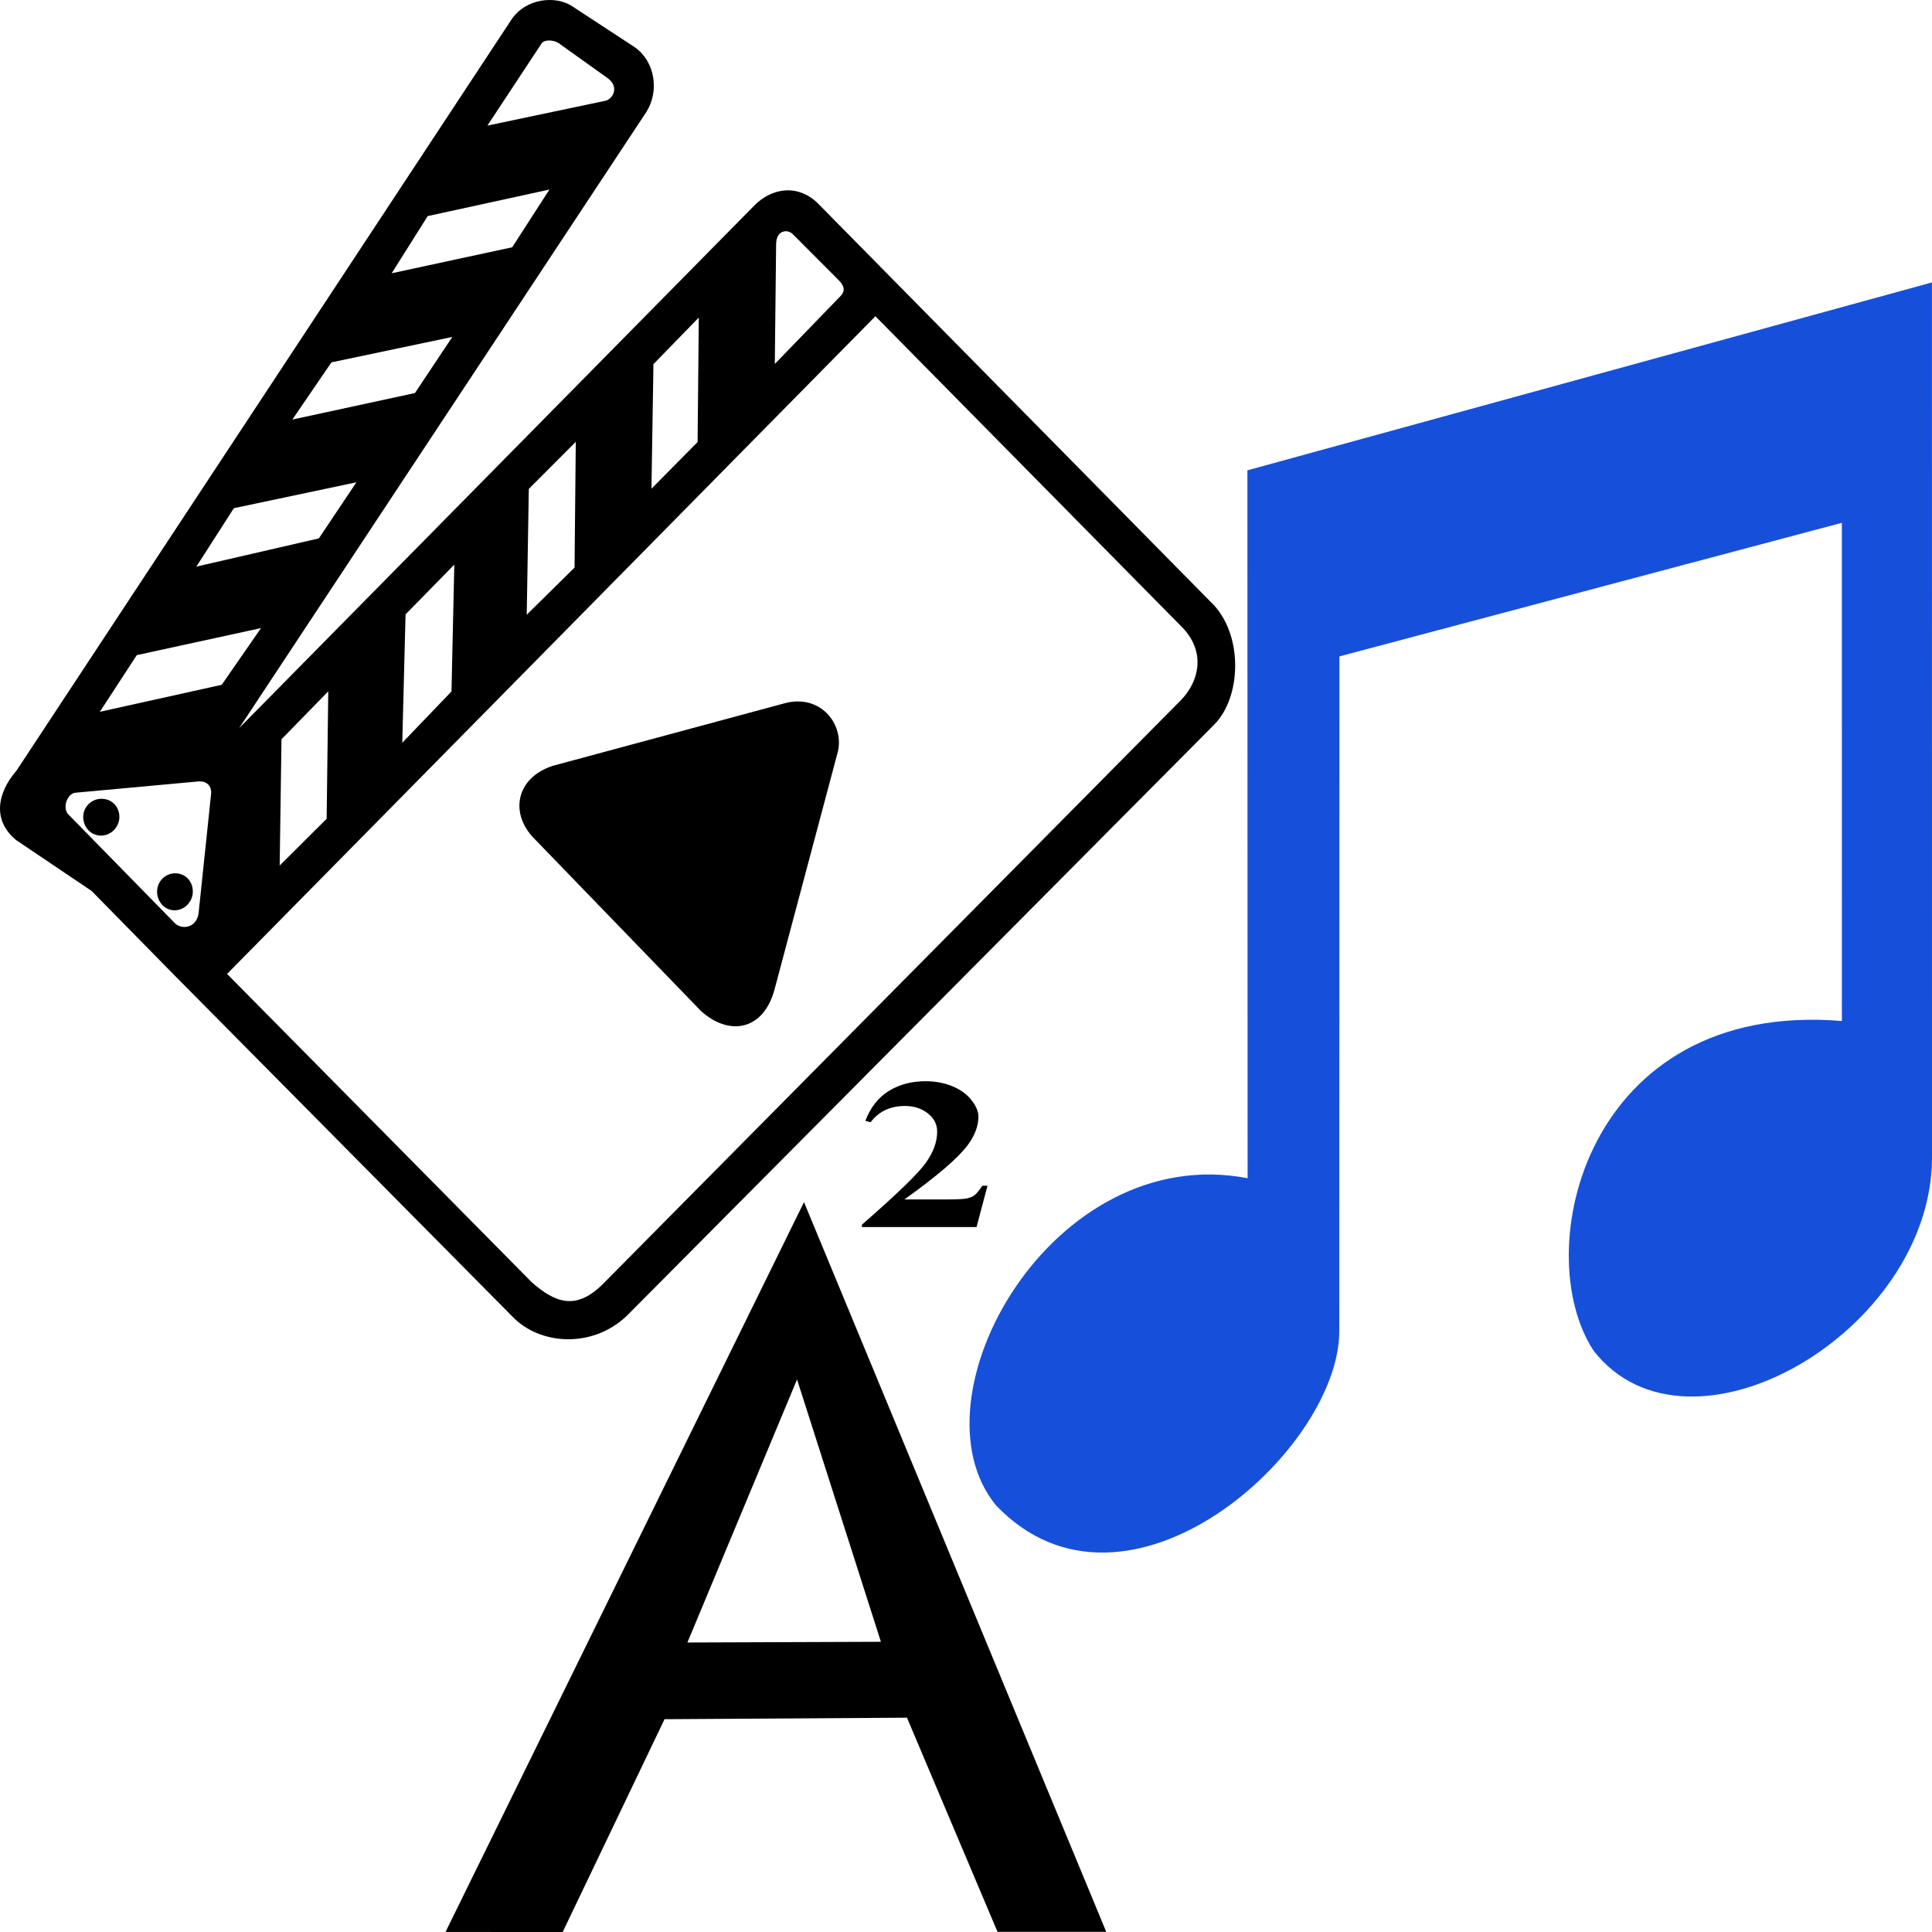
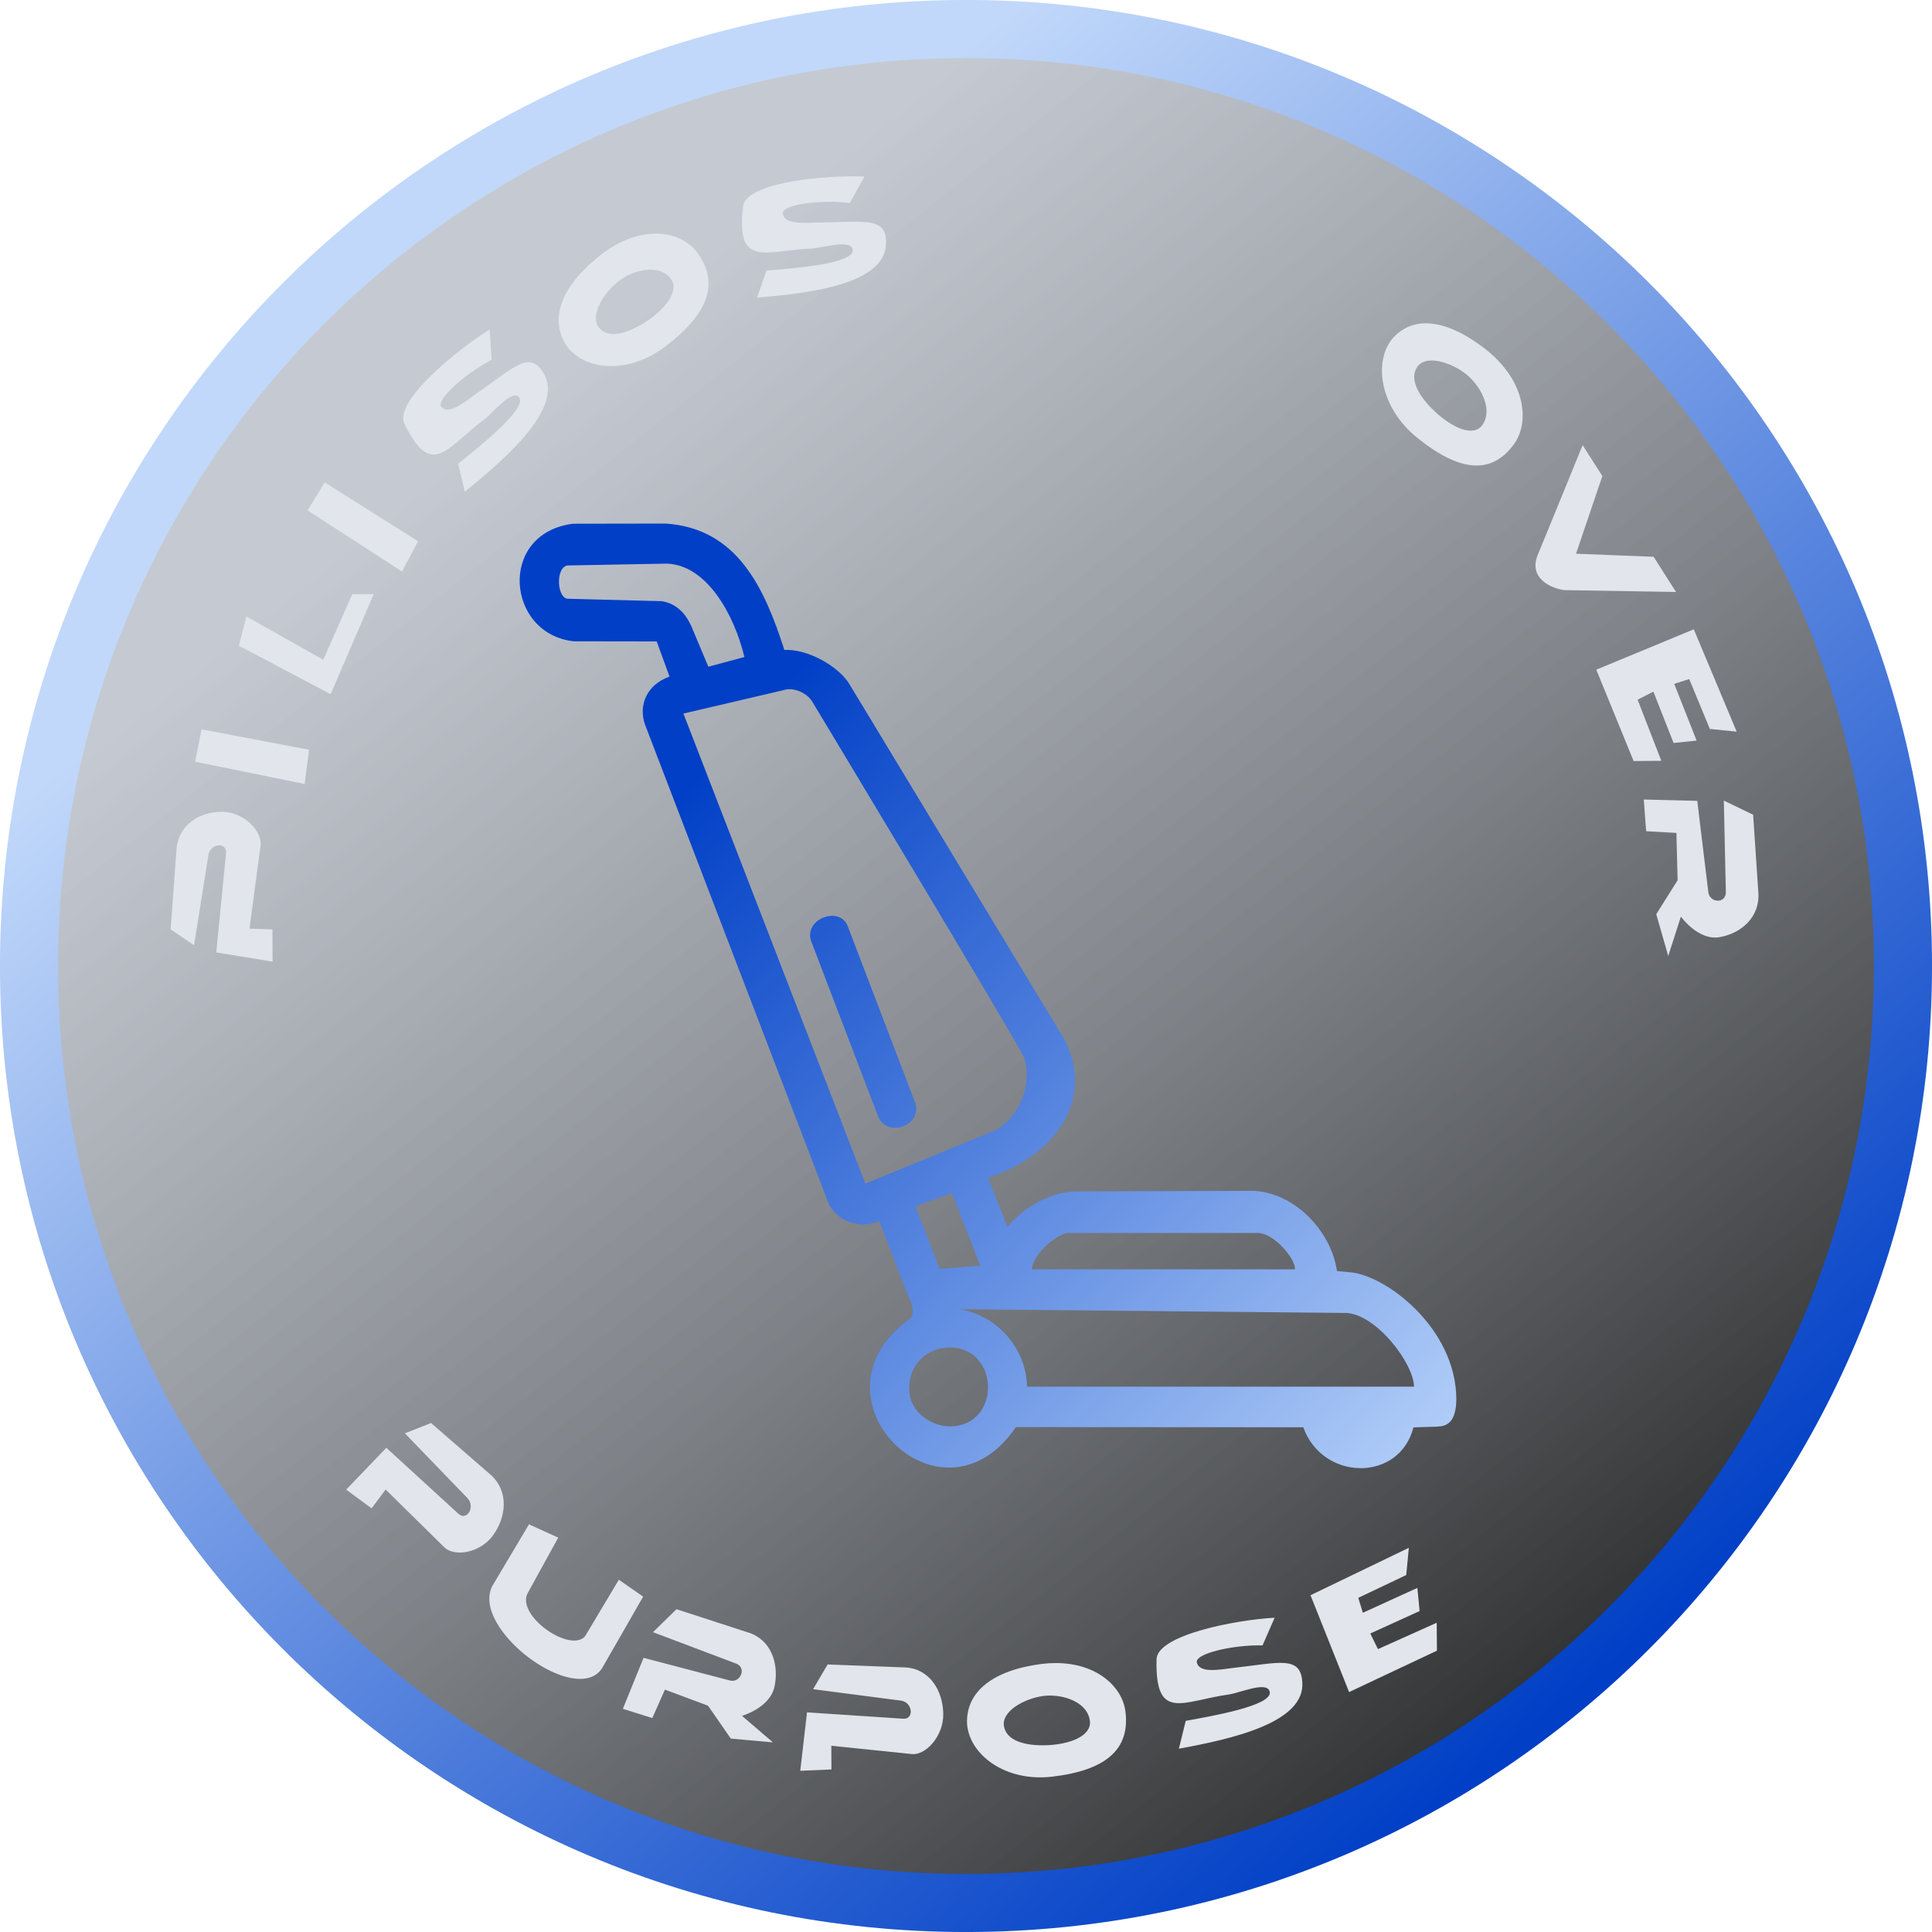
- <svg xmlns="http://www.w3.org/2000/svg" width="48" height="48" viewBox="0 0 48 48" xml:space="preserve">
-   <g transform="matrix(1.029048,0,0,1.042543,-0.7107323,-0.4082608)">
-     <path d="m 23.033,26.158 c -0.333,0 -0.627,0.077 -0.881,0.231 -0.254,0.154 -0.444,0.392 -0.569,0.713 l 0.128,0.033 c 0.197,-0.258 0.473,-0.387 0.829,-0.387 0.217,0 0.401,0.059 0.552,0.176 0.15,0.116 0.225,0.261 0.225,0.437 0,0.241 -0.091,0.488 -0.274,0.741 -0.18,0.253 -0.695,0.745 -1.544,1.476 v 0.055 h 2.769 l 0.264,-0.984 h -0.125 c -0.079,0.116 -0.142,0.192 -0.191,0.228 -0.049,0.035 -0.111,0.06 -0.187,0.075 -0.074,0.015 -0.236,0.023 -0.486,0.023 h -1.017 c 0.786,-0.554 1.296,-0.986 1.53,-1.296 0.171,-0.229 0.257,-0.455 0.257,-0.678 0,-0.122 -0.056,-0.253 -0.167,-0.392 -0.111,-0.141 -0.265,-0.251 -0.461,-0.331 -0.197,-0.08 -0.414,-0.12 -0.652,-0.12 z m -2.931,2.881 -8.655,17.393 2.829,6.53e-4 2.459,-5.071 5.853,-0.036 2.186,5.103 h 2.625 z m -0.168,4.226 2.025,6.252 -4.672,0.017 z" fill="#000000" />
-     <path d="M 13.037,0.861 1.09,18.755 c -0.484,0.553 -0.576,1.201 -0.006,1.659 l 1.819,1.21 1.95,1.96 8.199,8.172 c 0.656,0.689 1.928,0.78 2.766,-0.002 L 30.013,17.653 c 0.64,-0.647 0.692,-2.069 -0.005,-2.83 L 20.478,5.279 C 19.976,4.753 19.32,4.868 18.901,5.291 L 6.465,17.743 16.296,3.06 C 16.609,2.57 16.514,1.871 16.021,1.52 L 14.492,0.532 C 14.104,0.286 13.389,0.343 13.037,0.861 Z m 1.143,0.56 1.194,0.842 c 0.274,0.211 0.109,0.485 -0.062,0.529 l -2.854,0.593 1.307,-1.956 c 0.062,-0.1 0.286,-0.091 0.415,-0.009 z m -0.224,3.488 -0.899,1.375 -2.91,0.62 0.87,-1.363 z m 5.877,1.064 1.111,1.1 c 0.138,0.139 0.156,0.26 0.038,0.376 l -1.585,1.616 0.032,-2.859 c 0.005,-0.344 0.287,-0.355 0.403,-0.233 z m 1.993,1.955 7.433,7.439 c 0.542,0.579 0.382,1.265 -0.055,1.708 L 15.206,31.031 c -0.612,0.569 -1.094,0.424 -1.678,-0.083 L 6.173,23.601 Z m -4.264,0.031 -0.029,2.967 -1.114,1.112 0.048,-2.968 z m -5.951,0.462 -0.902,1.337 -2.96,0.632 0.944,-1.363 z m 2.981,2.5 -0.03,2.997 -1.154,1.123 0.05,-2.998 z m -5.296,0.964 -0.907,1.337 -2.957,0.672 0.905,-1.392 z m 2.363,1.962 -0.068,3.023 -1.188,1.222 0.079,-3.059 z m -4.667,1.513 -0.948,1.351 -2.943,0.644 0.892,-1.351 z m 1.624,1.507 -0.039,3.037 -1.134,1.114 0.044,-3.009 z m 11.335,0.24 c -0.102,4.98e-4 -0.21,0.015 -0.323,0.046 l -5.599,1.491 c -0.889,0.292 -1.049,1.149 -0.412,1.76 l 3.993,4.076 c 0.673,0.609 1.53,0.488 1.792,-0.551 l 1.502,-5.567 C 21.083,17.785 20.664,17.105 19.951,17.108 Z M 5.478,19.014 c 0.218,-0.018 0.333,0.126 0.308,0.308 l -0.297,2.797 c -0.026,0.372 -0.386,0.445 -0.57,0.279 L 2.352,19.811 c -0.167,-0.147 -0.047,-0.504 0.157,-0.528 z m -2.335,0.413 c -0.259,9.03e-4 -0.445,0.208 -0.443,0.435 8.75e-4,0.243 0.185,0.442 0.429,0.443 0.256,-0.002 0.445,-0.217 0.444,-0.446 9.5e-4,-0.239 -0.179,-0.431 -0.429,-0.431 z m 1.779,1.776 c -0.257,9.02e-4 -0.44,0.209 -0.439,0.437 8.75e-4,0.244 0.183,0.444 0.424,0.445 0.253,-0.002 0.44,-0.218 0.439,-0.448 8.74e-4,-0.24 -0.177,-0.433 -0.424,-0.434 z" />
-     <path d="m 30.812,28.471 -0.005,-16.871 16.527,-4.478 0.002,20.875 c -0.028,4.15 -5.872,7.477 -8.167,4.588 -1.582,-2.362 -0.201,-8.365 5.991,-7.862 l -8.66e-4,-11.872 -12.13,3.183 -0.004,16.085 c -0.003,2.852 -5.142,7.396 -8.286,4.148 -2.129,-2.555 1.339,-8.691 6.072,-7.798 z" fill="#1650DA" />
-   </g>
+ <svg xmlns="http://www.w3.org/2000/svg" xmlns:xlink="http://www.w3.org/1999/xlink" width="48" height="48" viewBox="0 0 48 48" xml:space="preserve">
+   <linearGradient id="linearGradient1591">
+     <stop style="stop-color:#acb3bf;stop-opacity:0.698;" offset="0" id="stop1589" />
+     <stop style="stop-color:#2c2d2e;stop-opacity:0.988;" offset="1" id="stop1587" />
+   </linearGradient>
+   <linearGradient id="linearGradient1471">
+     <stop style="stop-color:#c1d8fa;stop-opacity:1;" offset="0" id="stop1469" />
+     <stop style="stop-color:#003fc6;stop-opacity:1;" offset="1" id="stop1467" />
+   </linearGradient>
+   <linearGradient id="linearGradient1037">
+     <stop style="stop-color:#003fc6;stop-opacity:1;" offset="0" id="stop1033" />
+     <stop style="stop-color:#b7d2fa;stop-opacity:1;" offset="1" id="stop1035" />
+   </linearGradient>
+   <linearGradient xlink:href="#linearGradient1037" id="linearGradient1039" x1="565.559" y1="322.37" x2="685.744" y2="436.37" gradientUnits="userSpaceOnUse" gradientTransform="matrix(0.1549428,0,0,0.1561324,-69.45007,-32.14613)" />
+   <linearGradient xlink:href="#linearGradient1471" id="linearGradient1473" x1="23.119" y1="16.621" x2="159.275" y2="187.741" gradientUnits="userSpaceOnUse" gradientTransform="matrix(0.1903837,0,0,0.1903838,7.647176,7.508056)" />
+   <linearGradient xlink:href="#linearGradient1591" id="linearGradient1593" x1="23.119" y1="16.621" x2="159.275" y2="187.741" gradientUnits="userSpaceOnUse" gradientTransform="matrix(0.1903837,0,0,0.1903838,7.647176,7.508056)" />
+   <ellipse style="display:inline;fill:url(#linearGradient1593);fill-opacity:1;stroke:url(#linearGradient1473);stroke-width:1.443;stroke-miterlimit:11.9;stroke-dasharray:none;stroke-opacity:1;paint-order:markers fill stroke" cx="24" cy="24" rx="23.279" ry="23.279" />
+   <path d="m 10.709,35.354 -0.65,0.256 1.546,1.601 c 0.22,0.217 -0.003,0.593 -0.216,0.398 l -1.791,-1.639 -0.997,1.039 0.631,0.466 0.349,-0.468 1.449,1.426 c 0.248,0.26 0.903,0.154 1.22,-0.29 0.329,-0.452 0.396,-1.085 -0.049,-1.493 z m 2.433,2.518 -0.91,1.53 c -0.546,1.064 2.066,3.011 2.722,2.052 l 1.025,-1.786 -0.604,-0.42 -0.84,1.406 c -0.374,0.419 -1.703,-0.507 -1.43,-1.064 l 0.764,-1.388 z m 21.86,0.583 -2.443,1.178 0.959,2.406 2.182,-1.028 -0.005,-0.694 -1.46,0.655 -0.19,-0.388 1.225,-0.558 -0.056,-0.575 -1.354,0.618 -0.114,-0.371 1.192,-0.567 z m -18.195,1.525 -0.583,0.571 2.056,0.777 c 0.289,0.101 0.113,0.504 -0.159,0.42 l -2.132,-0.56 -0.514,1.267 0.731,0.23 0.314,-0.707 1.07,0.399 0.567,0.818 1.045,0.093 -0.768,-0.659 c 0,0 0.705,-0.197 0.811,-0.738 0.113,-0.553 -0.085,-1.157 -0.655,-1.332 z m 14.861,0.212 c -0.973,0.053 -2.903,0.427 -2.934,1.026 -0.039,1.577 0.65,1.037 1.809,0.879 0.303,-0.053 0.974,-0.35 1.006,-0.045 0.009,0.326 -1.368,0.572 -2.09,0.702 l -0.17,0.692 c 1.314,-0.24 3.155,-0.649 3.065,-1.665 -0.045,-0.656 -0.586,-0.467 -1.684,-0.346 -0.403,0.052 -0.852,0.136 -0.933,-0.119 -0.084,-0.236 0.929,-0.457 1.63,-0.436 z m -5.44,1.126 c -0.108,-1.3e-5 -0.22,0.007 -0.337,0.02 -1.217,0.156 -1.896,0.685 -1.865,1.489 0.055,0.766 0.947,1.446 2.101,1.315 1.345,-0.153 1.954,-0.678 1.834,-1.62 -0.073,-0.599 -0.691,-1.204 -1.734,-1.204 z m -5.666,0.035 -0.361,0.614 2.172,0.283 c 0.303,0.032 0.35,0.47 0.066,0.451 l -2.389,-0.158 -0.168,1.452 0.775,-0.033 -0.003,-0.59 1.991,0.206 c 0.35,0.047 0.804,-0.451 0.79,-1.003 -0.01,-0.566 -0.333,-1.108 -0.927,-1.147 z m 5.535,0.773 c 0.428,0.003 0.927,0.205 0.981,0.627 0.047,0.369 -0.479,0.584 -1.073,0.607 -0.534,0.018 -1.02,-0.108 -1.066,-0.498 -0.036,-0.384 0.595,-0.705 1.073,-0.735 0.028,-0.001 0.056,-0.002 0.084,-0.002 z" fill="#e2e5eb" />
+   <path d="m 35.448,8.033 c -0.336,-0.006 -0.626,0.12 -0.855,0.381 -0.48,0.587 -0.303,1.717 0.611,2.457 1.065,0.862 1.855,0.927 2.408,0.167 0.39,-0.531 0.311,-1.546 -0.678,-2.342 C 36.386,8.265 35.88,8.041 35.448,8.033 Z m 0.099,0.924 c 0.298,-0.009 0.692,0.168 0.94,0.391 0.334,0.303 0.602,0.853 0.338,1.216 -0.217,0.298 -0.738,0.071 -1.178,-0.341 -0.394,-0.373 -0.656,-0.813 -0.425,-1.125 0.073,-0.094 0.189,-0.137 0.325,-0.141 z m 3.773,2.103 -1.1,2.691 c -0.255,0.561 0.227,0.846 0.636,0.91 l 2.784,0.047 -0.556,-0.875 -1.928,-0.076 0.654,-1.93 z m 2.762,4.575 -2.423,1.003 0.928,2.27 0.688,-0.006 -0.589,-1.519 0.392,-0.199 0.502,1.275 0.572,-0.059 -0.556,-1.409 0.372,-0.12 0.513,1.24 0.666,0.066 z m -1.243,4.229 0.059,0.787 0.752,0.043 0.03,1.175 -0.531,0.844 0.298,1.038 0.314,-0.978 c 0,0 0.435,0.606 0.962,0.51 0.54,-0.093 1.012,-0.504 0.962,-1.116 l -0.129,-1.925 -0.728,-0.352 0.05,2.26 c 0.015,0.314 -0.413,0.293 -0.437,3.78e-4 l -0.273,-2.254 z" fill="#e2e5eb" />
+   <path d="m 21.283,4.382 c -1.017,-0.013 -2.741,0.183 -2.821,0.739 -0.184,1.566 0.551,1.096 1.719,1.053 0.306,-0.023 1.002,-0.253 1.006,0.054 -0.021,0.325 -1.415,0.435 -2.145,0.494 l -0.233,0.672 c 1.33,-0.11 3.2,-0.336 3.204,-1.356 0.016,-0.658 -0.54,-0.523 -1.645,-0.51 -0.406,0.012 -0.861,0.052 -0.918,-0.21 -0.062,-0.243 0.967,-0.364 1.663,-0.274 l 0.363,-0.657 c -0.061,-0.003 -0.126,-0.005 -0.193,-0.006 z m -4.985,1.423 c -0.4,-6.616e-4 -0.864,0.146 -1.339,0.503 -0.983,0.757 -1.318,1.564 -0.906,2.247 0.415,0.638 1.516,0.773 2.456,0.068 1.095,-0.821 1.372,-1.588 0.816,-2.346 -0.206,-0.283 -0.575,-0.472 -1.028,-0.473 z m -0.117,0.895 c 0.194,0.004 0.372,0.072 0.488,0.23 0.218,0.297 -0.137,0.753 -0.641,1.076 -0.455,0.289 -0.937,0.428 -1.164,0.113 -0.216,-0.316 0.179,-0.917 0.58,-1.188 0.211,-0.14 0.488,-0.237 0.738,-0.231 z m -4.016,1.487 c -0.835,0.519 -2.368,1.786 -2.122,2.33 0.684,1.411 1.046,0.601 1.997,-0.101 0.243,-0.194 0.701,-0.782 0.868,-0.528 0.156,0.283 -0.947,1.169 -1.525,1.634 l 0.165,0.694 C 12.598,11.364 14.036,10.111 13.495,9.257 13.156,8.7 12.764,9.13 11.85,9.769 11.518,10.011 11.16,10.303 10.973,10.117 10.791,9.95 11.585,9.262 12.214,8.941 Z m -4.097,3.8 -0.428,0.692 2.349,1.521 0.398,-0.753 z m 1.217,2.774 -0.532,0.001 -0.722,1.629 -1.909,-1.074 -0.189,0.724 2.282,1.206 z m -4.277,3.359 -0.16,0.804 2.72,0.554 0.111,-0.85 z m 0.523,2.05 c -0.548,-0.011 -1.085,0.302 -1.145,0.914 l -0.146,2.006 0.581,0.395 0.355,-2.23 c 0.042,-0.312 0.468,-0.344 0.439,-0.051 l -0.242,2.459 1.399,0.228 -0.003,-0.801 -0.571,-0.018 0.274,-2.047 C 6.532,20.663 6.067,20.176 5.532,20.17 Z" fill="#e2e5eb" />
+   <path d="m 22.611,32.765 c 0.115,-0.106 0.067,-0.344 -0.049,-0.566 l -0.711,-1.853 c -0.568,0.204 -1.074,-0.032 -1.272,-0.466 l -4.553,-11.876 c -0.17,-0.477 0.039,-0.996 0.609,-1.193 l -0.32,-0.875 -2.057,-0.003 c -1.681,-0.177 -1.9,-2.682 -0.023,-2.921 l 2.307,-0.004 c 1.787,0.121 2.454,1.616 2.945,3.139 0.593,-0.026 1.344,0.41 1.611,0.842 l 5.358,8.853 c 0.81,1.652 -0.468,2.962 -1.909,3.42 l 0.484,1.218 c 0.46,-0.549 1.133,-0.874 1.705,-0.88 l 4.409,-0.014 c 1.004,0.042 1.925,0.983 2.072,1.993 l 0.302,0.028 c 0.885,0.052 2.662,1.38 2.663,3.162 -0.008,0.584 -0.244,0.666 -0.476,0.675 l -0.589,0.019 c -0.352,1.369 -2.262,1.334 -2.737,-0.003 l -7.139,-0.004 c -1.869,2.736 -5.342,-0.769 -2.629,-2.693 z m 0.991,0.711 c -0.469,0.006 -0.992,0.305 -1.014,1.006 -0.01,0.602 0.551,0.955 1.016,0.957 1.268,-0.012 1.246,-1.946 -0.002,-1.963 z m 9.85,-0.856 -9.603,-0.093 c 1.116,0.211 1.669,1.171 1.665,1.924 h 9.618 c -0.017,-0.592 -0.936,-1.789 -1.68,-1.831 z m -9.097,-1.176 -0.706,-1.802 -0.906,0.327 0.603,1.555 z m 7.82,0.092 c 0.003,-0.28 -0.529,-0.896 -0.918,-0.903 H 26.556 c -0.319,0.006 -0.916,0.565 -0.918,0.903 z m -7.42,-3.466 c 0.581,-0.34 0.883,-1.104 0.699,-1.771 -0.059,-0.212 -5.26,-8.844 -5.26,-8.844 -0.127,-0.236 -0.477,-0.393 -0.73,-0.308 l -2.485,0.581 4.521,11.679 z m -2.939,-0.334 -1.663,-4.354 c -0.195,-0.557 0.737,-0.901 0.917,-0.349 l 1.67,4.371 c 0.184,0.551 -0.696,0.888 -0.924,0.332 z M 18.495,16.323 C 18.238,15.26 17.559,14.038 16.567,14.003 l -2.445,0.045 c -0.329,0.006 -0.296,0.837 0,0.828 l 2.324,0.061 c 0.357,0.057 0.618,0.309 0.776,0.731 l 0.377,0.897 z" fill="url(#linearGradient1039)" />
</svg>
